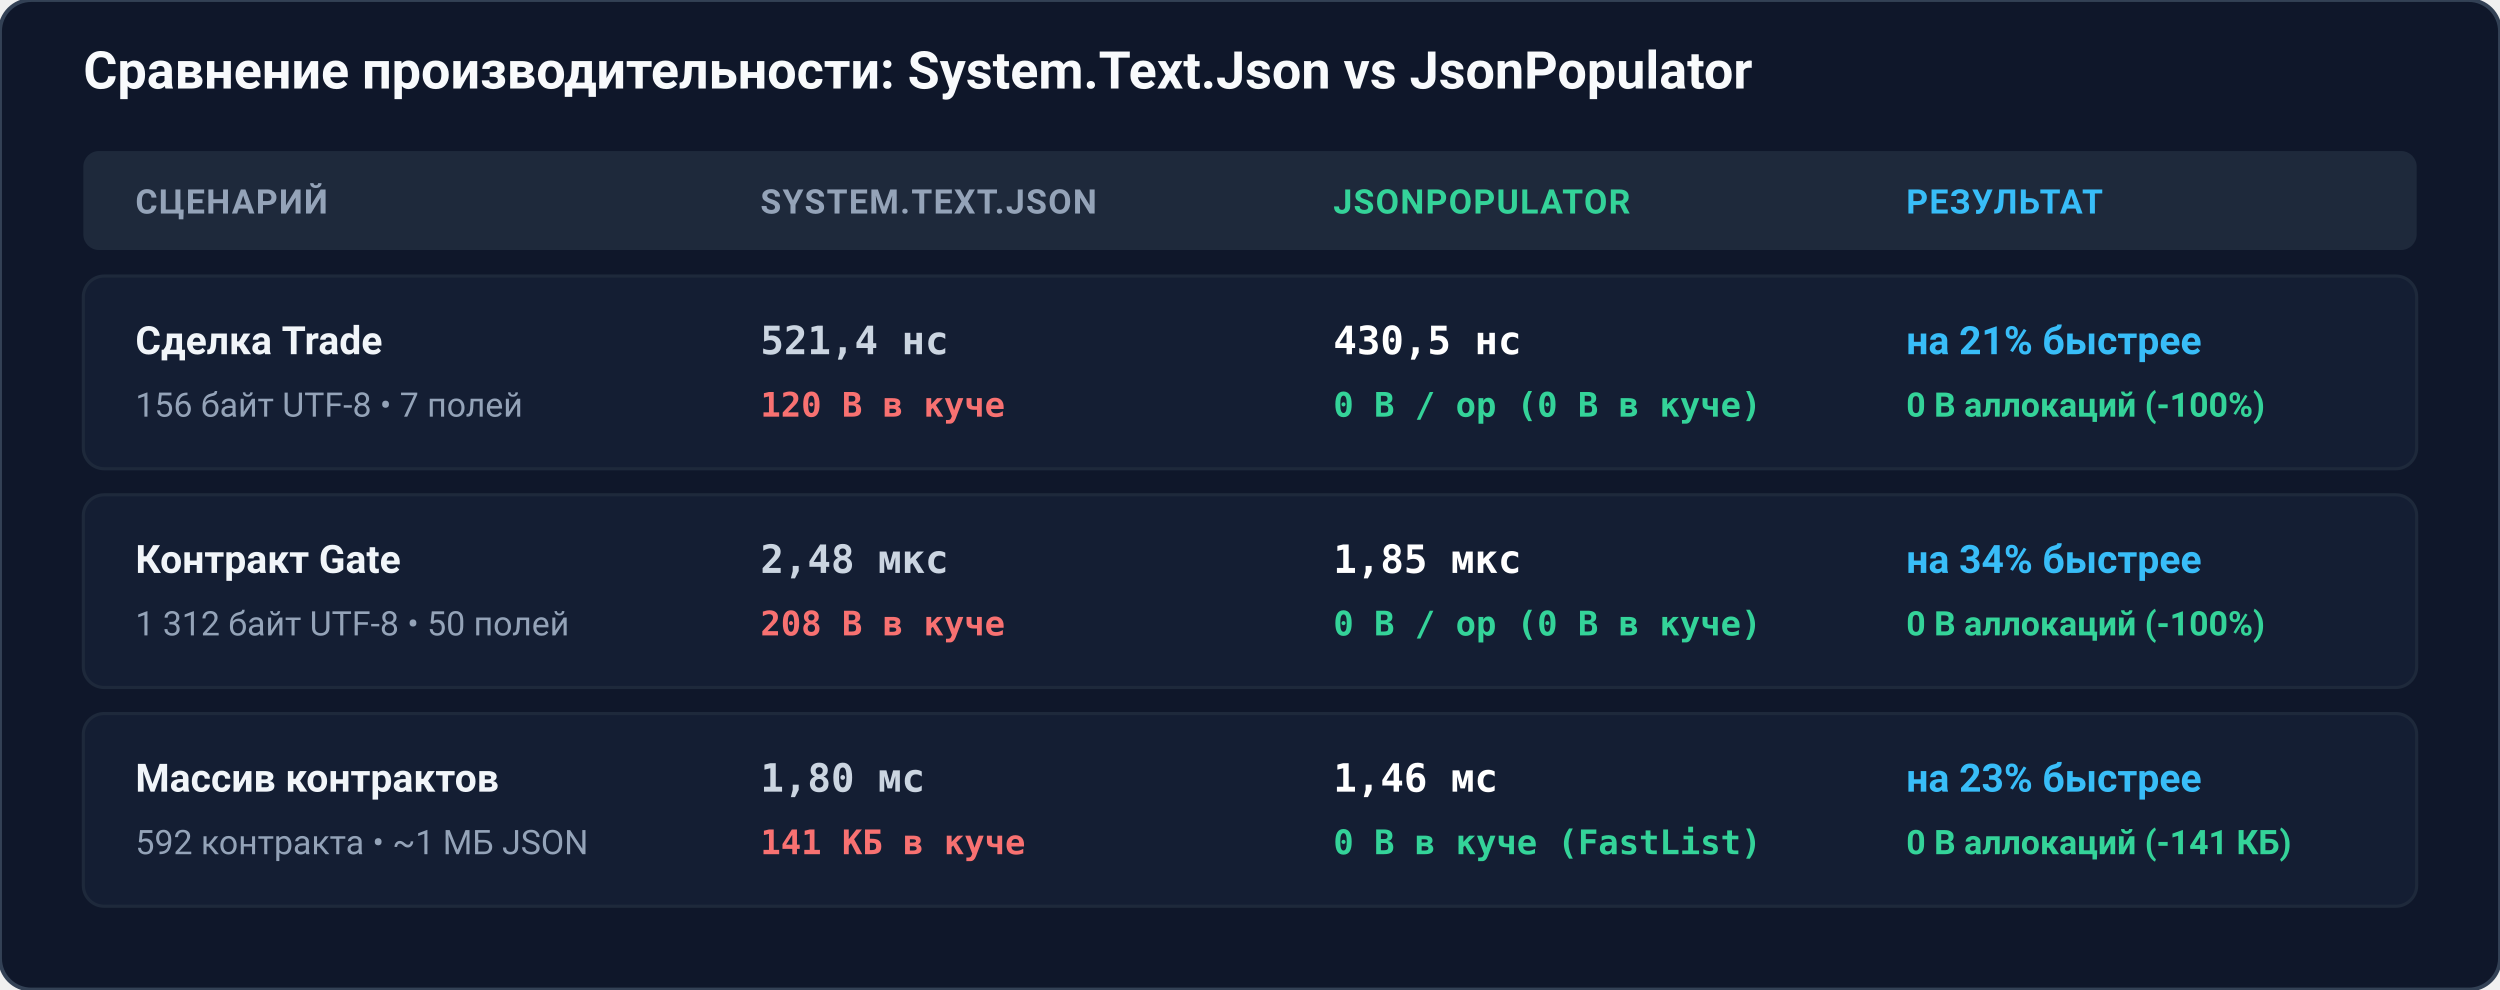
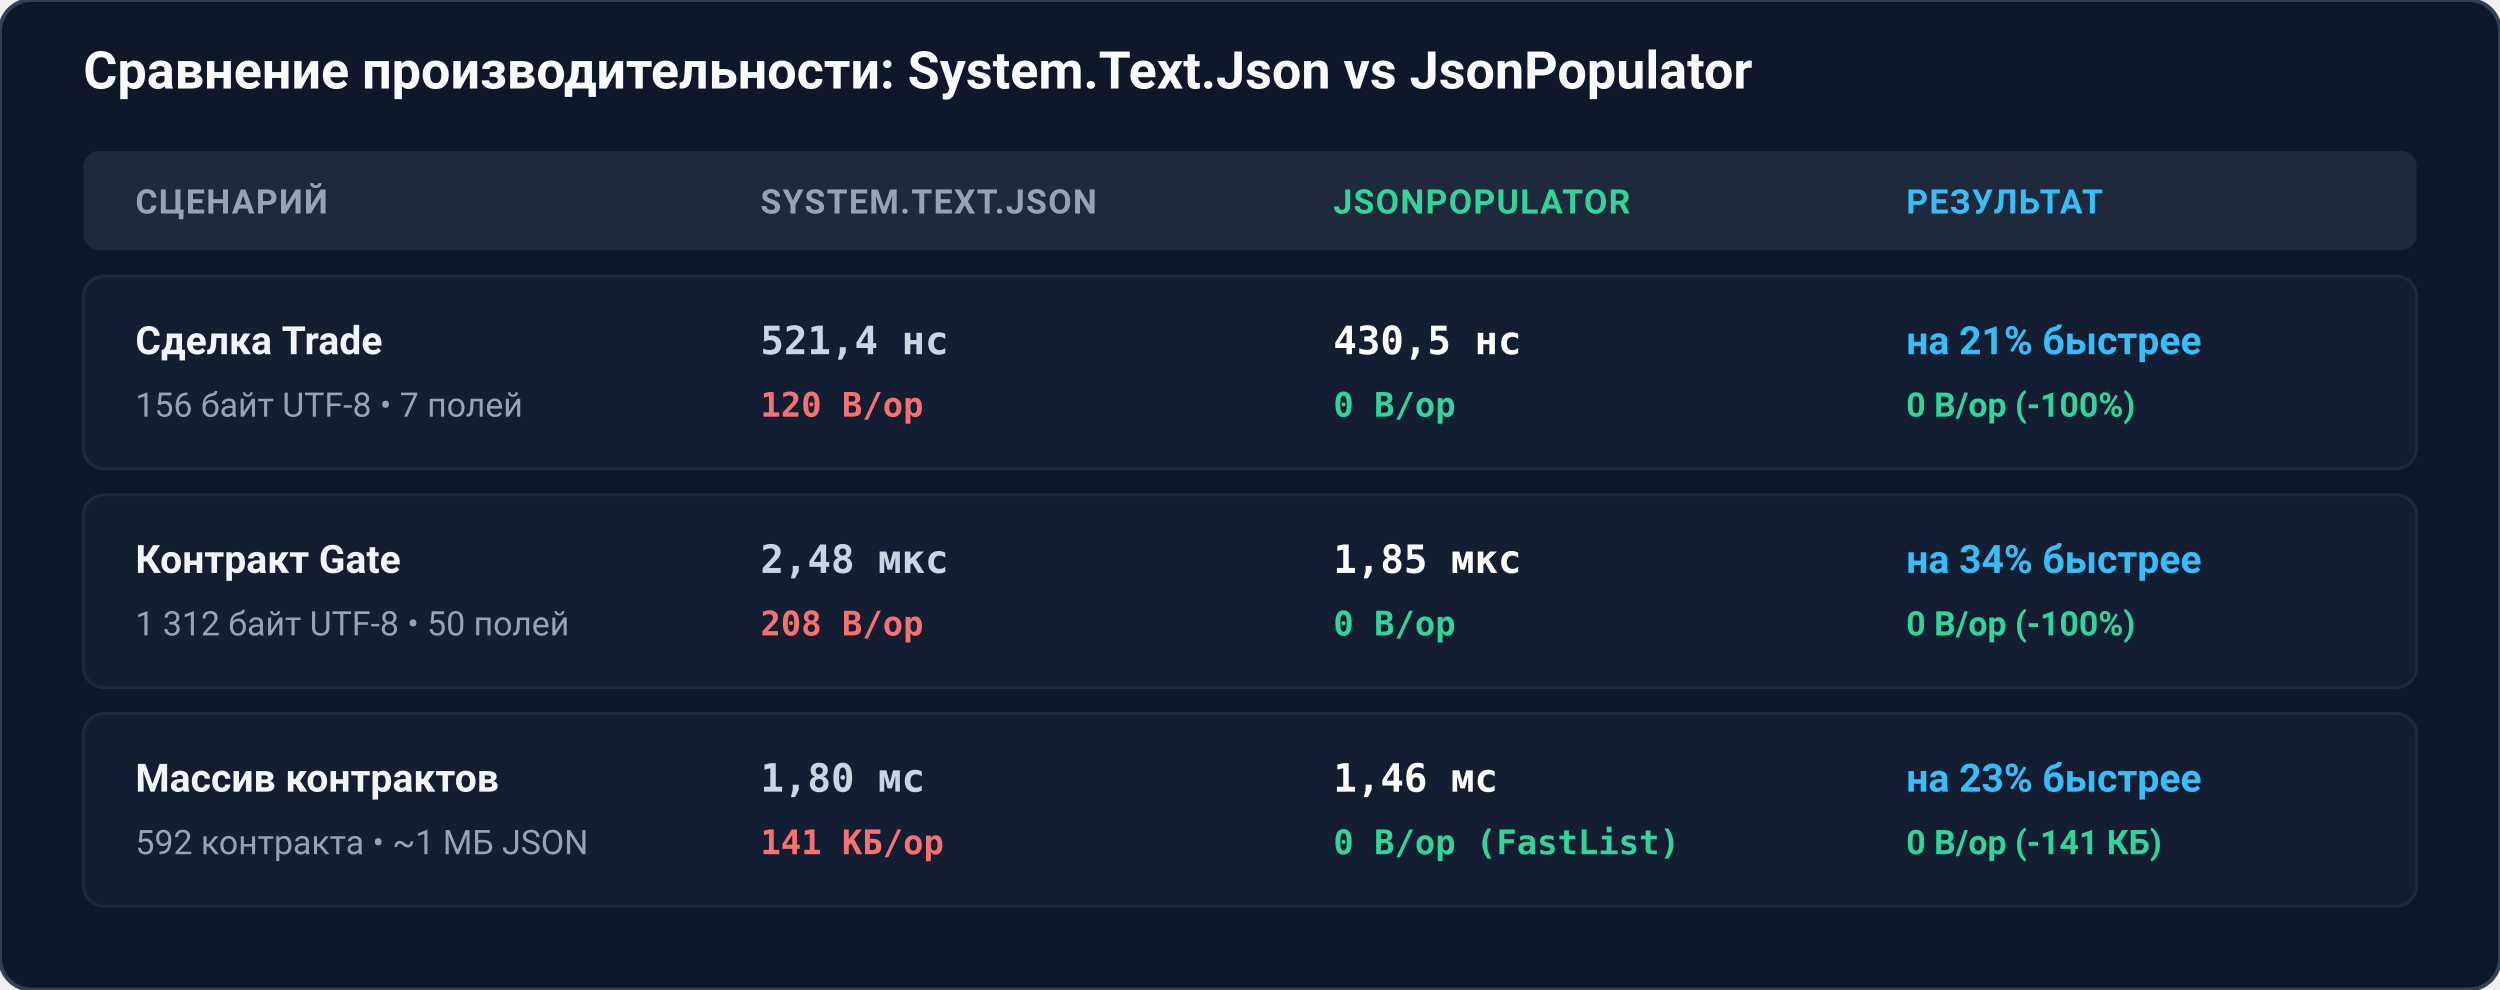
<svg xmlns="http://www.w3.org/2000/svg" width="960" height="380" viewBox="0 0 960 380" role="img" aria-labelledby="title desc">
  <rect width="960" height="380" rx="12" fill="#0f172a" />
  <rect width="960" height="380" rx="12" fill="none" stroke="#334155" stroke-width="1.5" />
  <g transform="translate(32, 34)">
    <text x="0" y="0" fill="#f8fafc" font-family="-apple-system, BlinkMacSystemFont, 'Segoe UI', Roboto, sans-serif" font-size="20" font-weight="700">Сравнение производительности: System.Text.Json vs JsonPopulator</text>
  </g>
  <g transform="translate(32, 58)">
    <rect x="0" y="0" width="896" height="38" rx="6" fill="#1e293b" />
    <text x="20" y="24" fill="#94a3b8" font-family="-apple-system, BlinkMacSystemFont, 'Segoe UI', Roboto, sans-serif" font-size="13" font-weight="700" letter-spacing="0.5">СЦЕНАРИЙ</text>
    <text x="260" y="24" fill="#94a3b8" font-family="-apple-system, BlinkMacSystemFont, 'Segoe UI', Roboto, sans-serif" font-size="13" font-weight="700" letter-spacing="0.5">SYSTEM.TEXT.JSON</text>
    <text x="480" y="24" fill="#34d399" font-family="-apple-system, BlinkMacSystemFont, 'Segoe UI', Roboto, sans-serif" font-size="13" font-weight="700" letter-spacing="0.5">JSONPOPULATOR</text>
    <text x="700" y="24" fill="#38bdf8" font-family="-apple-system, BlinkMacSystemFont, 'Segoe UI', Roboto, sans-serif" font-size="13" font-weight="700" letter-spacing="0.5">РЕЗУЛЬТАТ</text>
    <g transform="translate(0, 48)">
      <rect width="896" height="74" rx="8" fill="#141e33" stroke="#1e293b" stroke-width="1.2" />
      <text x="20" y="30" fill="#f1f5f9" font-family="-apple-system, BlinkMacSystemFont, 'Segoe UI', Roboto, sans-serif" font-size="15" font-weight="700">Сделка Trade</text>
      <text x="20" y="54" fill="#94a3b8" font-family="-apple-system, BlinkMacSystemFont, 'Segoe UI', Roboto, sans-serif" font-size="13">156 байт UTF-8 • 7 полей</text>
      <text x="260" y="30" fill="#cbd5e1" font-family="ui-monospace, monospace" font-size="15" font-weight="600">521,4 нс</text>
-       <text x="260" y="54" fill="#f87171" font-family="ui-monospace, monospace" font-size="13" font-weight="600">120 B в куче</text>
+       <text x="260" y="54" fill="#f87171" font-family="ui-monospace, monospace" font-size="13" font-weight="600">120 B/op</text>
      <text x="480" y="30" fill="#ffffff" font-family="ui-monospace, monospace" font-size="15" font-weight="700">430,5 нс</text>
-       <text x="480" y="54" fill="#34d399" font-family="ui-monospace, monospace" font-size="13" font-weight="700">0 B / op (0 B в куче)</text>
+       <text x="480" y="54" fill="#34d399" font-family="ui-monospace, monospace" font-size="13" font-weight="700">0 B/op</text>
      <text x="700" y="30" fill="#38bdf8" font-family="-apple-system, BlinkMacSystemFont, 'Segoe UI', Roboto, sans-serif" font-size="15" font-weight="700">на 21% быстрее</text>
-       <text x="700" y="54" fill="#34d399" font-family="-apple-system, BlinkMacSystemFont, 'Segoe UI', Roboto, sans-serif" font-size="13" font-weight="600">0 B аллокаций (-100%)</text>
+       <text x="700" y="54" fill="#34d399" font-family="-apple-system, BlinkMacSystemFont, 'Segoe UI', Roboto, sans-serif" font-size="13" font-weight="600">0 B/op (-100%)</text>
    </g>
    <g transform="translate(0, 132)">
      <rect width="896" height="74" rx="8" fill="#141e33" stroke="#1e293b" stroke-width="1.2" />
      <text x="20" y="30" fill="#f1f5f9" font-family="-apple-system, BlinkMacSystemFont, 'Segoe UI', Roboto, sans-serif" font-size="15" font-weight="700">Контракт Gate</text>
      <text x="20" y="54" fill="#94a3b8" font-family="-apple-system, BlinkMacSystemFont, 'Segoe UI', Roboto, sans-serif" font-size="13">1 312 байт UTF-8 • 50 полей</text>
      <text x="260" y="30" fill="#cbd5e1" font-family="ui-monospace, monospace" font-size="15" font-weight="600">2,48 мкс</text>
-       <text x="260" y="54" fill="#f87171" font-family="ui-monospace, monospace" font-size="13" font-weight="600">208 B в куче</text>
+       <text x="260" y="54" fill="#f87171" font-family="ui-monospace, monospace" font-size="13" font-weight="600">208 B/op</text>
      <text x="480" y="30" fill="#ffffff" font-family="ui-monospace, monospace" font-size="15" font-weight="700">1,85 мкс</text>
-       <text x="480" y="54" fill="#34d399" font-family="ui-monospace, monospace" font-size="13" font-weight="700">0 B / op (0 B в куче)</text>
+       <text x="480" y="54" fill="#34d399" font-family="ui-monospace, monospace" font-size="13" font-weight="700">0 B/op</text>
      <text x="700" y="30" fill="#38bdf8" font-family="-apple-system, BlinkMacSystemFont, 'Segoe UI', Roboto, sans-serif" font-size="15" font-weight="700">на 34% быстрее</text>
-       <text x="700" y="54" fill="#34d399" font-family="-apple-system, BlinkMacSystemFont, 'Segoe UI', Roboto, sans-serif" font-size="13" font-weight="600">0 B аллокаций (-100%)</text>
+       <text x="700" y="54" fill="#34d399" font-family="-apple-system, BlinkMacSystemFont, 'Segoe UI', Roboto, sans-serif" font-size="13" font-weight="600">0 B/op (-100%)</text>
    </g>
    <g transform="translate(0, 216)">
      <rect width="896" height="74" rx="8" fill="#141e33" stroke="#1e293b" stroke-width="1.2" />
      <text x="20" y="30" fill="#f1f5f9" font-family="-apple-system, BlinkMacSystemFont, 'Segoe UI', Roboto, sans-serif" font-size="15" font-weight="700">Массив контрактов</text>
      <text x="20" y="54" fill="#94a3b8" font-family="-apple-system, BlinkMacSystemFont, 'Segoe UI', Roboto, sans-serif" font-size="13">592 контракта • ~1 МБ JSON</text>
      <text x="260" y="30" fill="#cbd5e1" font-family="ui-monospace, monospace" font-size="15" font-weight="600">1,80 мс</text>
-       <text x="260" y="54" fill="#f87171" font-family="ui-monospace, monospace" font-size="13" font-weight="600">141 КБ в куче</text>
+       <text x="260" y="54" fill="#f87171" font-family="ui-monospace, monospace" font-size="13" font-weight="600">141 КБ/op</text>
      <text x="480" y="30" fill="#ffffff" font-family="ui-monospace, monospace" font-size="15" font-weight="700">1,46 мс</text>
-       <text x="480" y="54" fill="#34d399" font-family="ui-monospace, monospace" font-size="13" font-weight="700">0 B в куче (FastList)</text>
+       <text x="480" y="54" fill="#34d399" font-family="ui-monospace, monospace" font-size="13" font-weight="700">0 B/op (FastList)</text>
      <text x="700" y="30" fill="#38bdf8" font-family="-apple-system, BlinkMacSystemFont, 'Segoe UI', Roboto, sans-serif" font-size="15" font-weight="700">на 23% быстрее</text>
-       <text x="700" y="54" fill="#34d399" font-family="-apple-system, BlinkMacSystemFont, 'Segoe UI', Roboto, sans-serif" font-size="13" font-weight="600">0 B аллокаций (-141 КБ)</text>
+       <text x="700" y="54" fill="#34d399" font-family="-apple-system, BlinkMacSystemFont, 'Segoe UI', Roboto, sans-serif" font-size="13" font-weight="600">0 B/op (-141 КБ)</text>
    </g>
  </g>
</svg>
